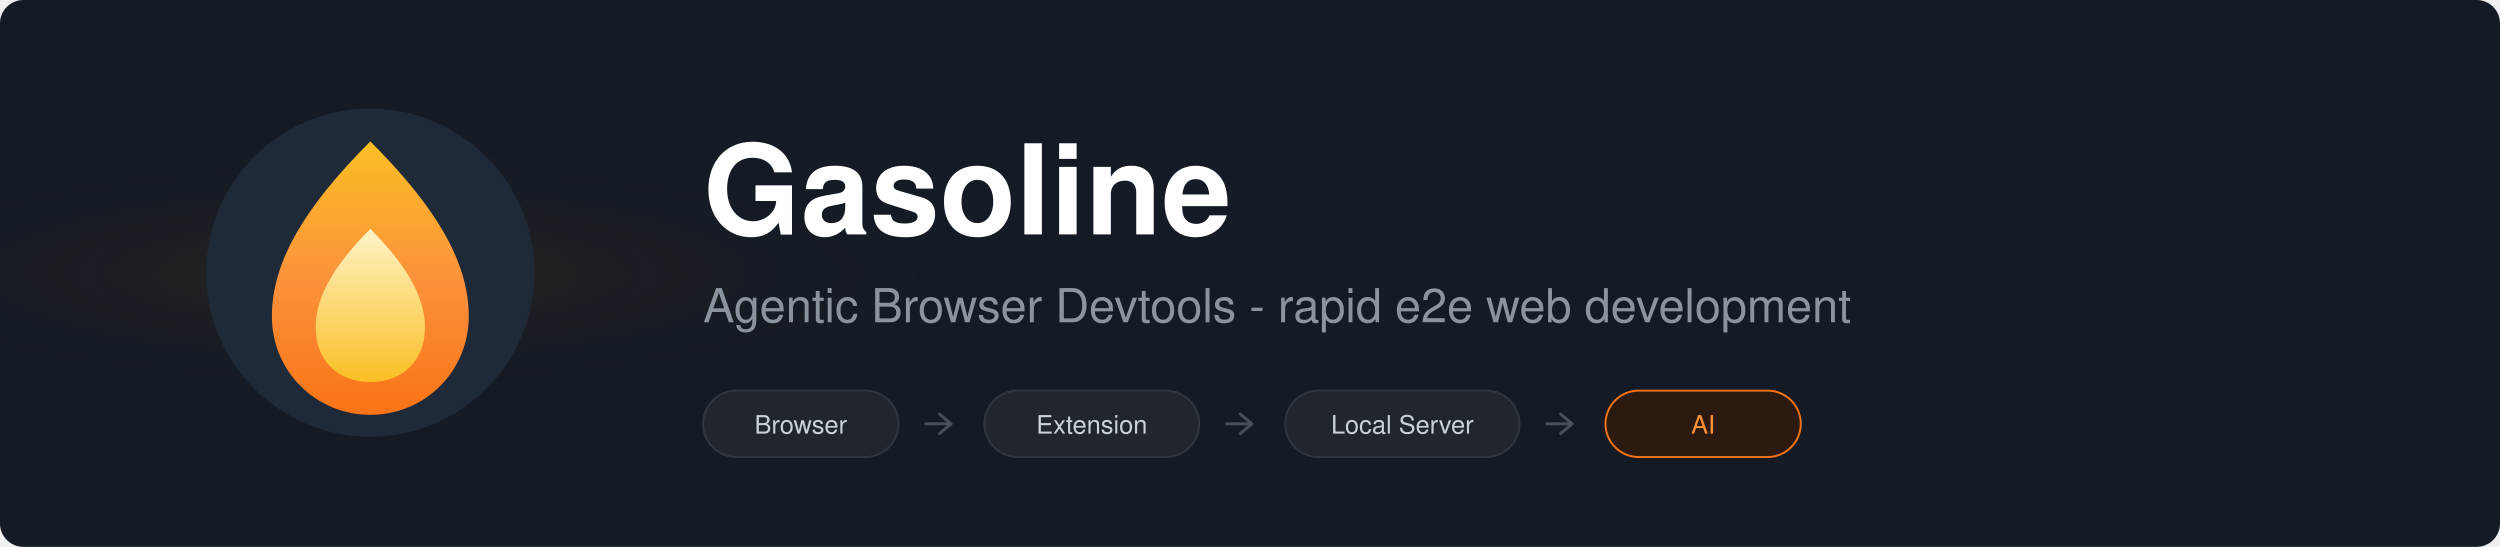
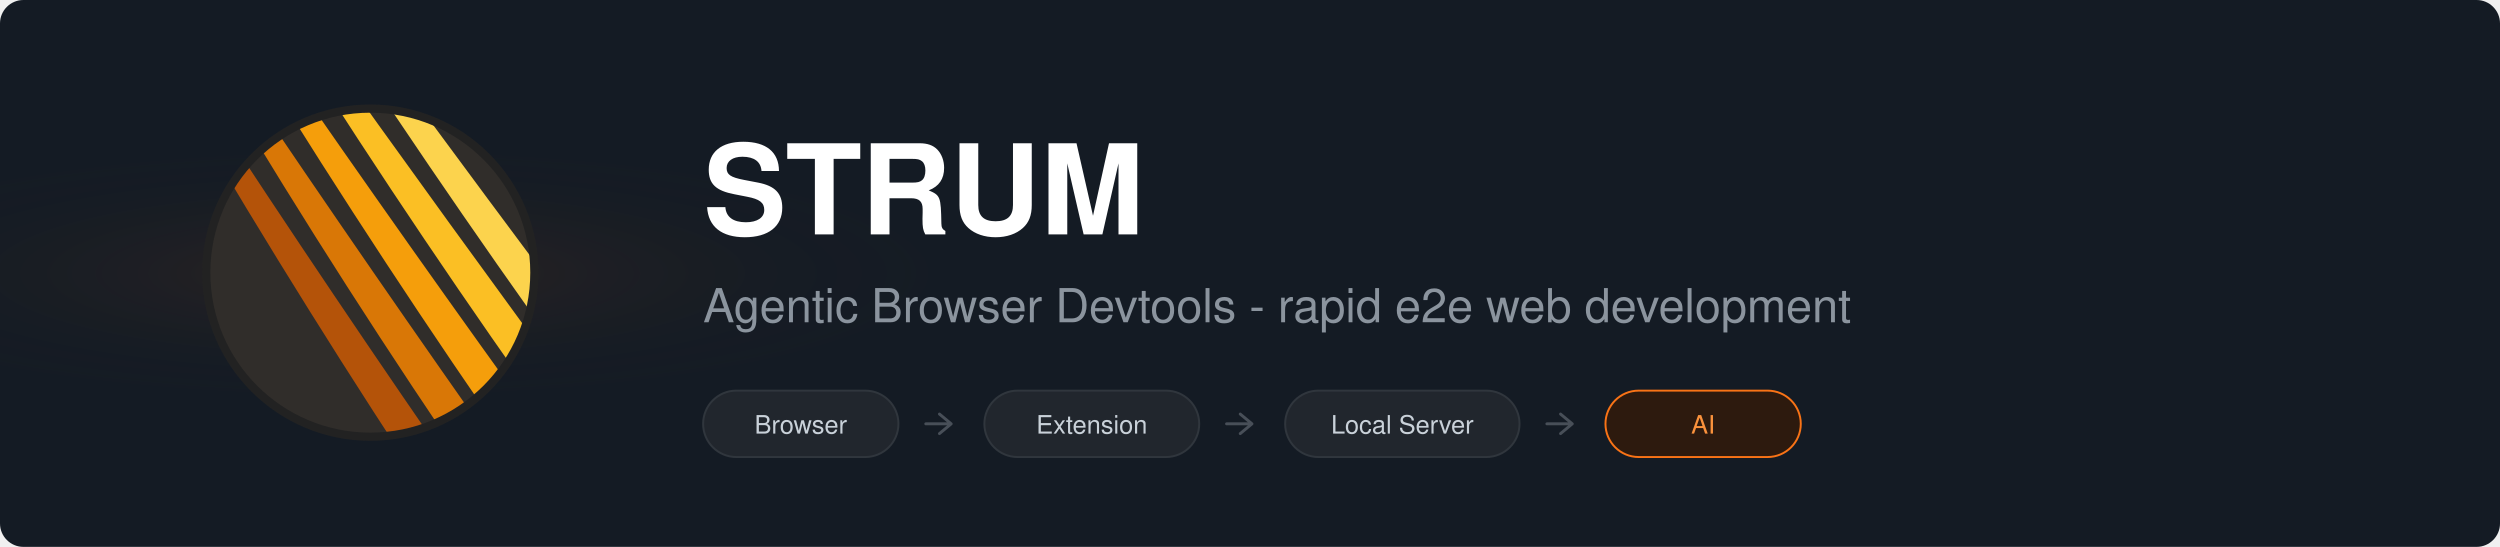
<svg xmlns="http://www.w3.org/2000/svg" width="1280" height="280" viewBox="0 0 1280 280" fill="none">
  <rect width="1280" height="280" rx="12" fill="#141b24" />
  <defs>
    <radialGradient id="glow" cx="15%" cy="50%" r="25%">
      <stop offset="0%" style="stop-color:#f97316;stop-opacity:0.1" />
      <stop offset="100%" style="stop-color:#141b24;stop-opacity:0" />
    </radialGradient>
    <linearGradient id="flame" x1="0%" y1="100%" x2="0%" y2="0%">
      <stop offset="0%" style="stop-color:#f97316" />
      <stop offset="50%" style="stop-color:#fb923c" />
      <stop offset="100%" style="stop-color:#fbbf24" />
    </linearGradient>
    <linearGradient id="innerFlame" x1="0%" y1="100%" x2="0%" y2="0%">
      <stop offset="0%" style="stop-color:#fbbf24" />
      <stop offset="100%" style="stop-color:#fef3c7" />
    </linearGradient>
  </defs>
  <rect width="1280" height="280" rx="12" fill="url(#glow)" />
  <g transform="translate(100, 50) scale(1.4)">
-     <circle cx="64" cy="64" r="60" fill="#1e2a38" />
-     <path d="M64 16 C40 40, 28 60, 28 80 C28 100, 44 116, 64 116 C84 116, 100 100, 100 80 C100 60, 88 40, 64 16 Z" fill="url(#flame)" />
-     <path d="M64 48 C52 60, 44 72, 44 84 C44 96, 52 104, 64 104 C76 104, 84 96, 84 84 C84 72, 76 60, 64 48 Z" fill="url(#innerFlame)" />
+     <g transform="translate(1.5, 1.5) scale(0.25)">
+       <circle cx="250" cy="250" r="240" fill="#302d2a" />
+       <clipPath id="cp-readme">
+         <circle cx="250" cy="250" r="240" />
+       </clipPath>
+       <g clip-path="url(#cp-readme)">
+         <g transform="translate(250, 250) rotate(-32) translate(-250, -250)">
+           <path d="M150 -100 L178 -100 Q 185 250 202 600 L150 600 Q 140 250 150 -100 Z" fill="#b45309" />
+           <path d="M212 -100 L240 -100 Q 252 250 272 600 L220 600 Q 205 250 212 -100 Z" fill="#d97706" />
+           <path d="M274 -100 L302 -100 Q 318 250 342 600 L290 600 Q 272 250 274 -100 Z" fill="#f59e0b" />
+           <path d="M336 -100 L364 -100 Q 385 250 412 600 L360 600 Q 338 250 336 -100 Z" fill="#fbbf24" />
+           <path d="M398 -100 L426 -100 Q 452 250 482 600 L430 600 Q 405 250 398 -100 Z" fill="#fcd34d" />
+         </g>
+       </g>
+       <circle cx="250" cy="250" r="240" fill="none" stroke="#222" stroke-width="12" />
+     </g>
  </g>
-   <text x="360" y="120" font-family="-apple-system, BlinkMacSystemFont, 'Segoe UI', Helvetica, Arial, sans-serif" font-size="64" font-weight="600" fill="#ffffff">Gasoline</text>
+   <text x="360" y="120" font-family="-apple-system, BlinkMacSystemFont, 'Segoe UI', Helvetica, Arial, sans-serif" font-size="64" font-weight="600" fill="#ffffff">STRUM</text>
  <text x="360" y="165" font-family="-apple-system, BlinkMacSystemFont, 'Segoe UI', Helvetica, Arial, sans-serif" font-size="24" font-weight="400" fill="#8b949e">Agentic Browser Devtools - rapid e2e web development</text>
  <g transform="translate(360, 200)">
    <rect x="0" y="0" width="100" height="34" rx="17" fill="#21262d" stroke="#30363d" stroke-width="1" />
    <text x="50" y="22" font-family="-apple-system, BlinkMacSystemFont, 'Segoe UI', Helvetica, Arial, sans-serif" font-size="13" fill="#c9d1d9" text-anchor="middle">Browser</text>
    <path d="M114 17 L126 17 M121 12 L127 17 L121 22" stroke="#484f58" stroke-width="1.5" fill="none" stroke-linecap="round" stroke-linejoin="round" />
    <rect x="144" y="0" width="110" height="34" rx="17" fill="#21262d" stroke="#30363d" stroke-width="1" />
    <text x="199" y="22" font-family="-apple-system, BlinkMacSystemFont, 'Segoe UI', Helvetica, Arial, sans-serif" font-size="13" fill="#c9d1d9" text-anchor="middle">Extension</text>
    <path d="M268 17 L280 17 M275 12 L281 17 L275 22" stroke="#484f58" stroke-width="1.5" fill="none" stroke-linecap="round" stroke-linejoin="round" />
    <rect x="298" y="0" width="120" height="34" rx="17" fill="#21262d" stroke="#30363d" stroke-width="1" />
    <text x="358" y="22" font-family="-apple-system, BlinkMacSystemFont, 'Segoe UI', Helvetica, Arial, sans-serif" font-size="13" fill="#c9d1d9" text-anchor="middle">Local Server</text>
    <path d="M432 17 L444 17 M439 12 L445 17 L439 22" stroke="#484f58" stroke-width="1.5" fill="none" stroke-linecap="round" stroke-linejoin="round" />
    <rect x="462" y="0" width="100" height="34" rx="17" fill="#2d1a0e" stroke="#f97316" stroke-width="1" />
    <text x="512" y="22" font-family="-apple-system, BlinkMacSystemFont, 'Segoe UI', Helvetica, Arial, sans-serif" font-size="13" fill="#fb923c" text-anchor="middle">AI</text>
  </g>
</svg>
